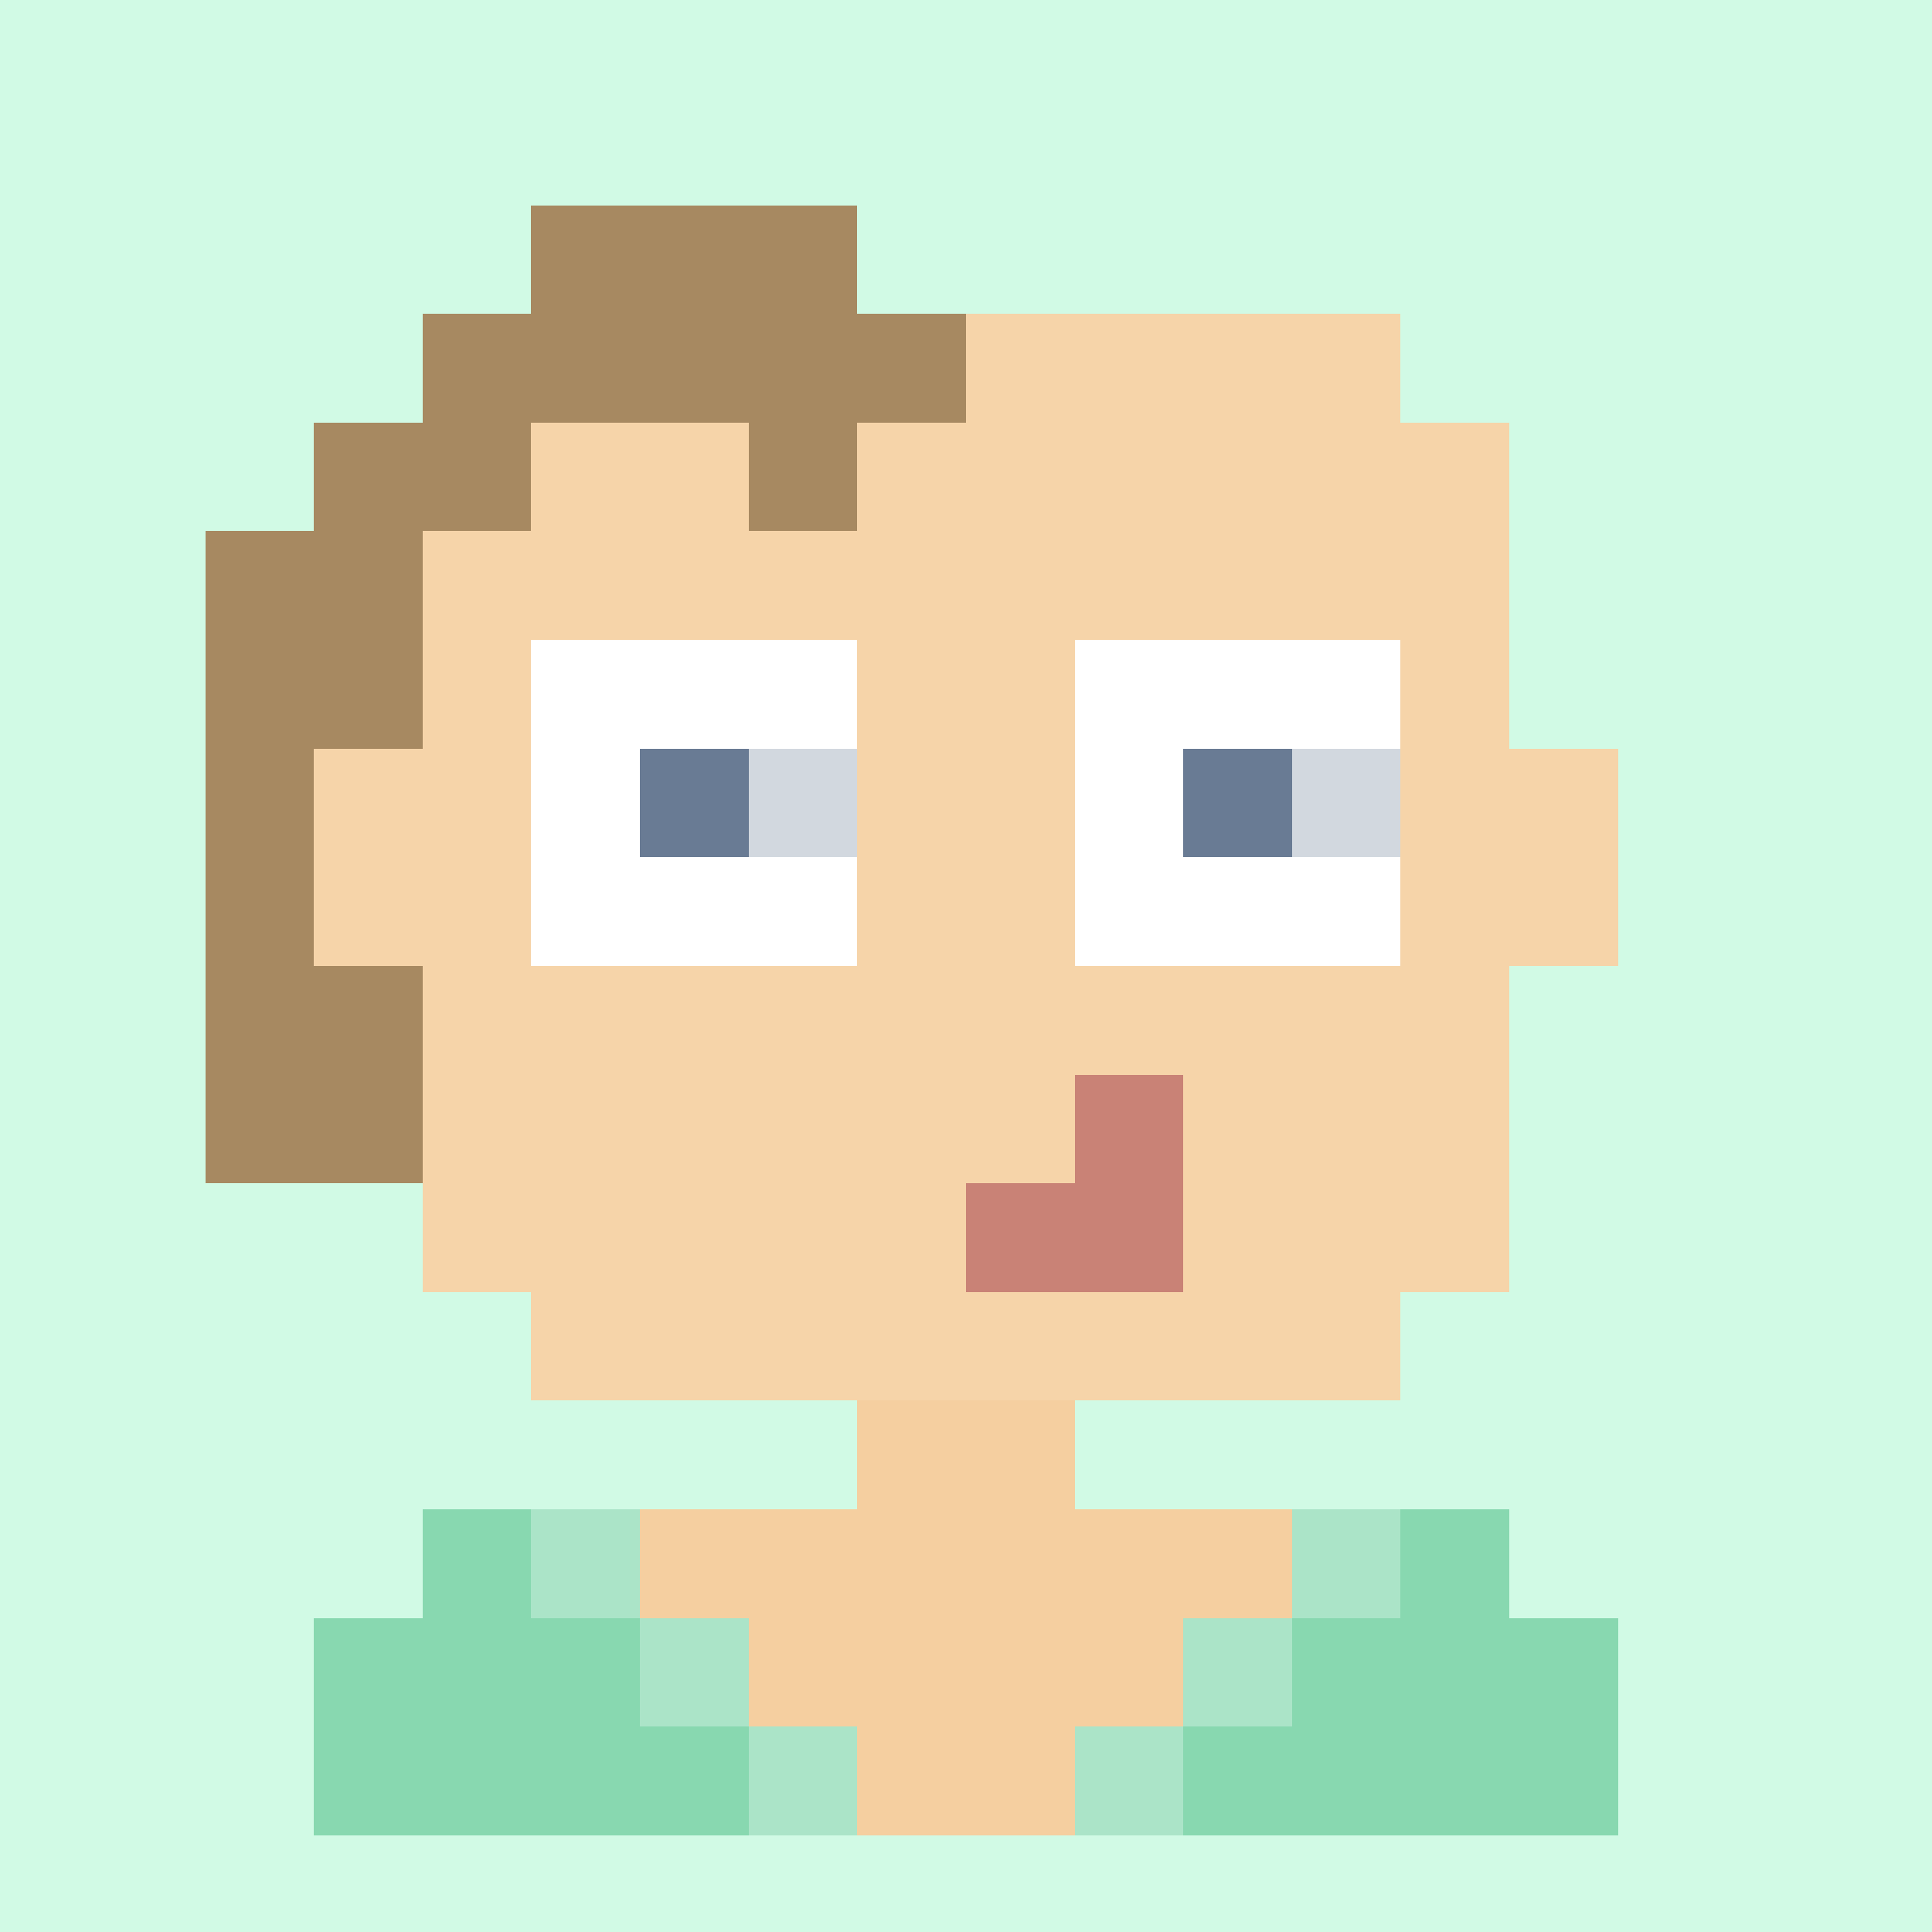
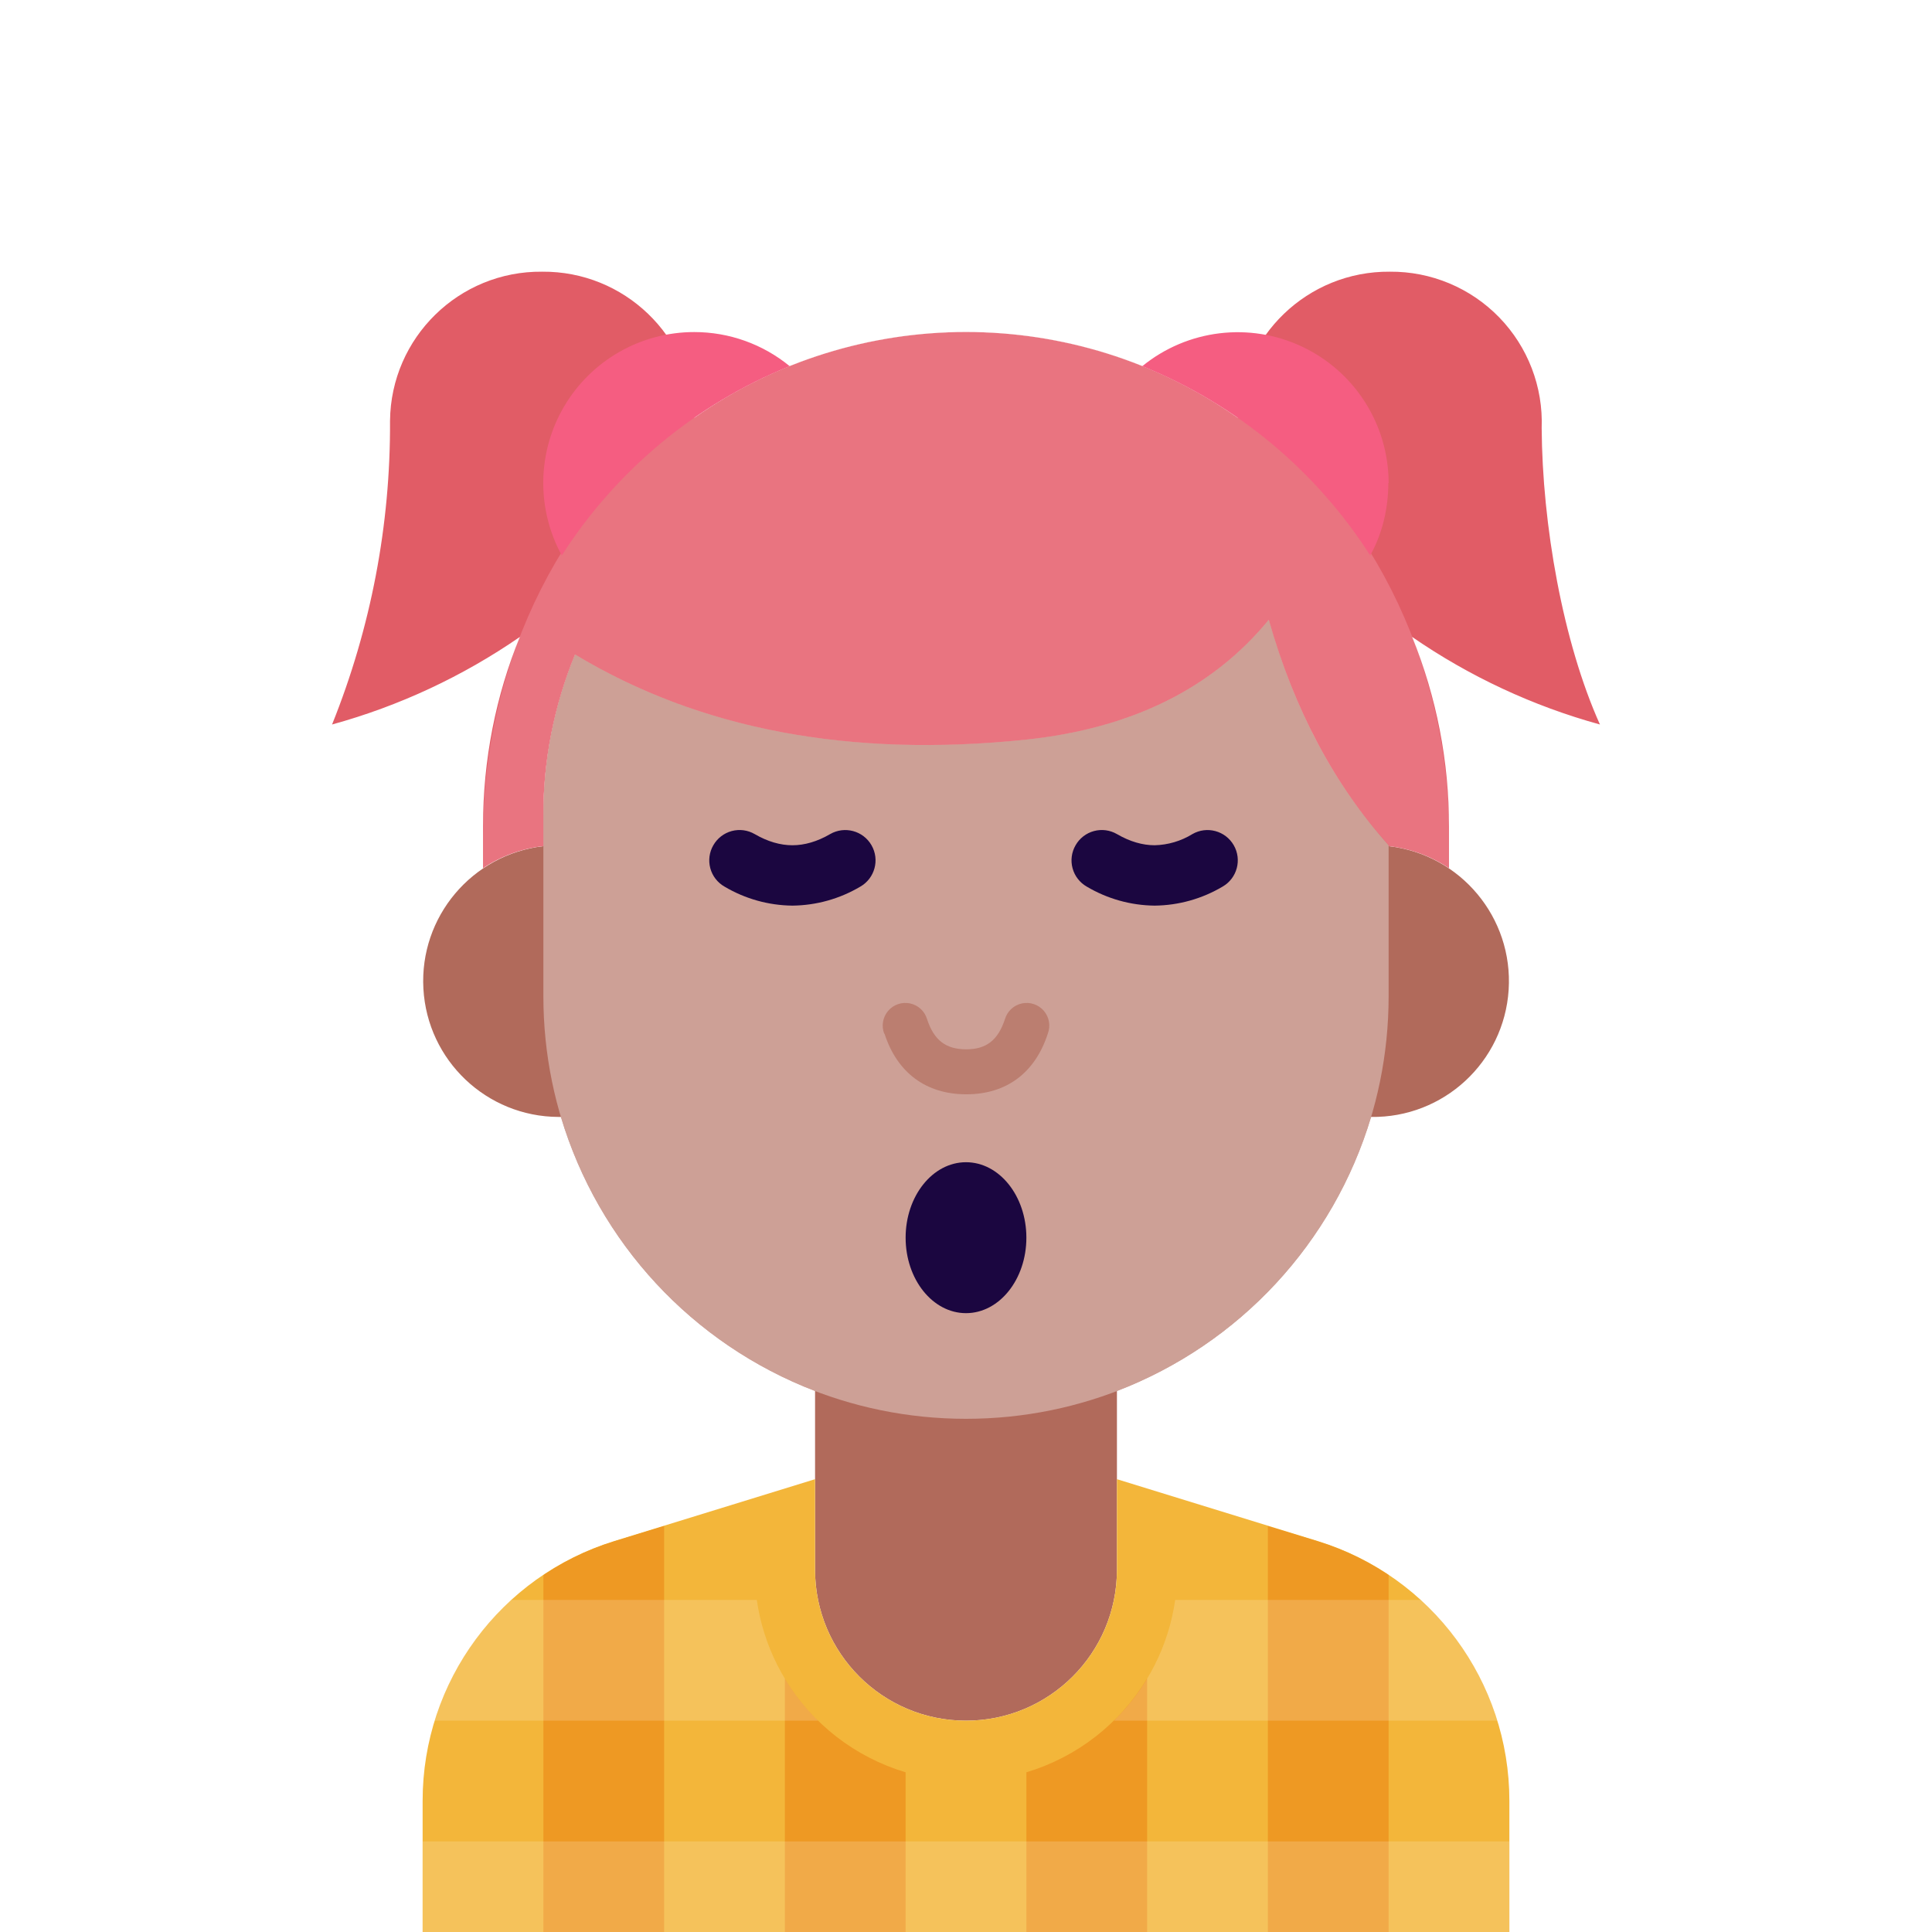
- <svg xmlns="http://www.w3.org/2000/svg" viewBox="0 0 16 16" fill="none" shape-rendering="crispEdges" width="128" height="128">
+ <svg xmlns="http://www.w3.org/2000/svg" viewBox="0 0 64 64" fill="none" shape-rendering="auto">
  <mask id="viewboxMask">
-     <rect width="16" height="16" rx="0" ry="0" x="0" y="0" fill="#fff" />
+     <rect width="64" height="64" rx="0" ry="0" x="0" y="0" fill="#fff" />
  </mask>
  <g mask="url(#viewboxMask)">
-     <rect fill="#d1fae5" width="16" height="16" x="0" y="0" />
-     <g transform="translate(0.8 0.8) scale(0.9)">
-       <path d="M4 2h8v1h1v3h1v2h-1v3h-1v1H9v1h4v1h1v2H2v-2h1v-1h4v-1H4v-1H3V8H2V6h1V3h1V2Z" fill="#f5cfa0" />
-       <path d="M4 2h8v1h1v3h1v2h-1v3h-1v1H4v-1H3V8H2V6h1V3h1V2Z" fill="#fff" fill-opacity=".1" />
-       <path d="M5 13H3v1H2v2h5v-1H6v-1H5v-1ZM13 13h-2v1h-1v1H9v1h5v-2h-1v-1Z" fill="#88d8b0" />
-       <path fill="#fff" fill-opacity=".3" d="M11 13h1v1h-1zM10 14h1v1h-1zM9 15h1v1H9zM6 15h1v1H6zM5 14h1v1H5zM4 13h1v1H4z" />
-       <path fill="#fff" d="M12 5H9v3h3zM7 5H4v3h3z" />
-       <path fill="#697b94" d="M12 6h-2v1h2zM7 6H5v1h2z" />
-       <path fill="#fff" fill-opacity=".7" d="M12 6h-1v1h1zM7 6H6v1h1z" />
-       <path d="M9 9v1H8v1h2V9H9Z" fill="#c98276" />
-       <path d="M4 1v1H3v1H2v1H1v6h2V8H2V6h1V4h1V3h2v1h1V3h1V2H7V1H4Z" fill="#a78961" />
+     <rect fill="#ffffff" width="64" height="64" x="0" y="0" />
+     <path d="M37 46.08V52a5 5 0 0 1-10 0v-5.92A14.04 14.04 0 0 1 18.58 37h-.08a4.5 4.5 0 0 1-.5-8.97V27a14 14 0 1 1 28 0v1.03a4.5 4.5 0 0 1-.58 8.97A14.04 14.04 0 0 1 37 46.08Z" fill="#b16a5b" />
+     <mask id="personas-a" style="mask-type:luminance" maskUnits="userSpaceOnUse" x="14" y="13" width="36" height="44">
+       <path d="M37 46.08V52a5 5 0 0 1-10 0v-5.92A14.04 14.04 0 0 1 18.58 37h-.08a4.5 4.5 0 0 1-.5-8.97V27a14 14 0 1 1 28 0v1.03a4.5 4.5 0 0 1-.58 8.97A14.04 14.04 0 0 1 37 46.08Z" fill="#fff" />
+     </mask>
+     <g mask="url(#personas-a)">
+       <path d="M32 13a14 14 0 0 1 14 14v6a14 14 0 1 1-28 0v-6a14 14 0 0 1 14-14Z" fill="#fff" style="mix-blend-mode:overlay" opacity=".36" />
    </g>
+     <g transform="translate(20 24)">
+       <path d="M3.63 4A1 1 0 0 0 4 5.37 4.5 4.5 0 0 0 6.25 6a4.5 4.5 0 0 0 2.25-.63 1 1 0 0 0-1-1.74c-.43.25-.85.37-1.25.37S5.43 3.88 5 3.63A1 1 0 0 0 3.63 4ZM15.63 4A1 1 0 0 0 16 5.37a4.5 4.5 0 0 0 2.25.63 4.5 4.5 0 0 0 2.25-.63 1 1 0 0 0-1-1.74 2.5 2.5 0 0 1-1.25.37c-.4 0-.82-.12-1.25-.37a1 1 0 0 0-1.37.37Z" fill="#1B0640" />
+     </g>
+     <g transform="translate(2 2)">
+       <path d="M39 11.84A5 5 0 0 1 44.04 7a4.99 4.99 0 0 1 5.03 5.18c.02 3.2.7 7.08 1.93 9.82a20.56 20.56 0 0 1-6.22-2.9A16.67 16.67 0 0 1 46 25.38v1.38a4.47 4.47 0 0 0-2-.73V26c-1.8-2-3.13-4.5-3.97-7.47-1.87 2.28-4.55 3.6-8.03 3.97-5.83.61-10.82-.33-14.95-2.82A13.96 13.96 0 0 0 16 25v1.03c-.73.08-1.42.34-2 .73v-1.38c0-2.22.43-4.35 1.22-6.28A20.56 20.56 0 0 1 9 22a26.57 26.57 0 0 0 1.92-10.06A4.99 4.99 0 0 1 15.96 7 5 5 0 0 1 21 11.84a15.67 15.67 0 0 1 18 0Z" fill="#e15c66" />
+       <path d="M39.01 11.58c4.2 2.96 7 8.19 7 14.13v1.05a4.47 4.47 0 0 0-2-.73V26c-1.82-2-3.14-4.5-3.98-7.47-1.87 2.28-4.55 3.6-8.03 3.97-5.83.61-10.82-.33-14.95-2.82A13.96 13.96 0 0 0 16 25v1.03c-.73.08-1.42.34-2 .73V25.7c0-5.94 2.79-11.17 6.99-14.13v.26a15.67 15.67 0 0 1 18 0l.01-.26Z" fill="#fff" style="mix-blend-mode:overlay" opacity=".26" />
+       <path fill-rule="evenodd" clip-rule="evenodd" d="M21 9a5 5 0 0 0-4.39 7.4 16.14 16.14 0 0 1 7.55-6.27A4.98 4.98 0 0 0 21 9Zm23 5a5 5 0 0 0-8.16-3.87 16.14 16.14 0 0 1 7.55 6.27c.39-.7.6-1.53.6-2.4Z" fill="#F55D81" />
+     </g>
+     <g transform="translate(11 44)">
+       <path d="M16 5v3a5 5 0 0 0 10 0V5l6.65 2.05a9 9 0 0 1 6.35 8.6V20H3v-4.35a9 9 0 0 1 6.35-8.6L16 5Z" fill="#f3b63a" />
+       <path d="m11 6.54-1.65.5A9 9 0 0 0 7 8.17V20h4V6.54ZM15 20h4v-5.29a7.02 7.02 0 0 1-4-3.1V20ZM23 20h4v-8.4a7.02 7.02 0 0 1-4 3.11v5.3ZM31 20h4V8.16a9 9 0 0 0-2.35-1.12L31 6.55V20Z" style="mix-blend-mode:overlay" opacity=".4" fill="#000" />
+       <path d="M3.4 13a9.01 9.01 0 0 1 2.53-4h8.14a6.98 6.98 0 0 0 2.03 4H3.4ZM39 17v3H3v-3h36ZM36.07 9a9.01 9.01 0 0 1 2.53 4H25.9a6.98 6.98 0 0 0 2.03-4h8.14Z" style="mix-blend-mode:lighten" opacity=".17" fill="#fff" />
+     </g>
+     <g transform="translate(23 36)">
+       <ellipse cx="9" cy="5" rx="2" ry="2.5" fill="#1B0640" />
+     </g>
+     <g transform="translate(24 28)">
+       <path d="M5.29 6.24a.75.75 0 1 1 1.42-.48c.23.7.62 1 1.3 1 .66 0 1.05-.3 1.28-1a.75.75 0 1 1 1.42.48c-.42 1.3-1.37 2.01-2.7 2.01S5.72 7.54 5.3 6.24Z" fill="#000" style="mix-blend-mode:overlay" opacity=".36" />
+     </g>
+     <g transform="translate(14 26)" />
  </g>
</svg>
